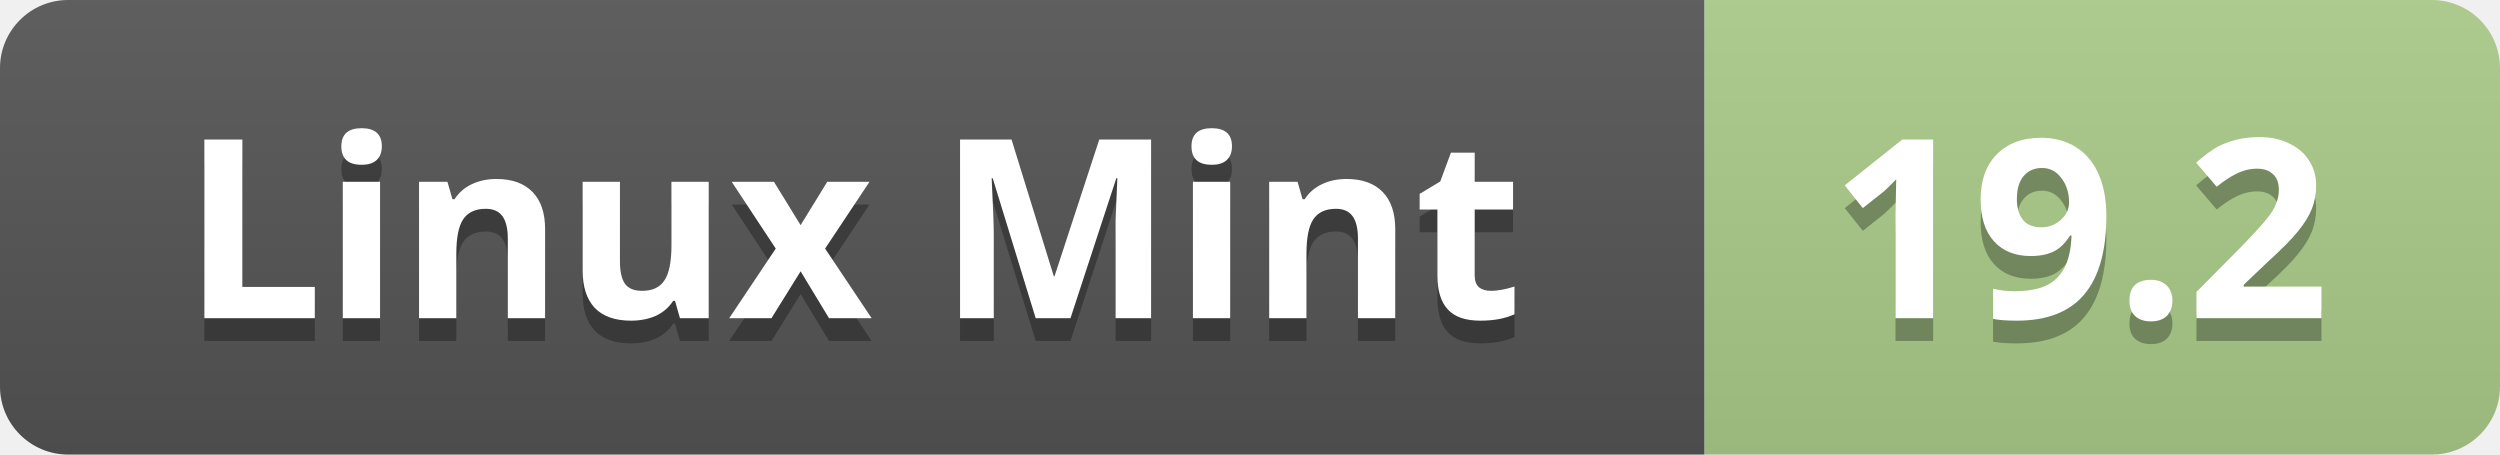
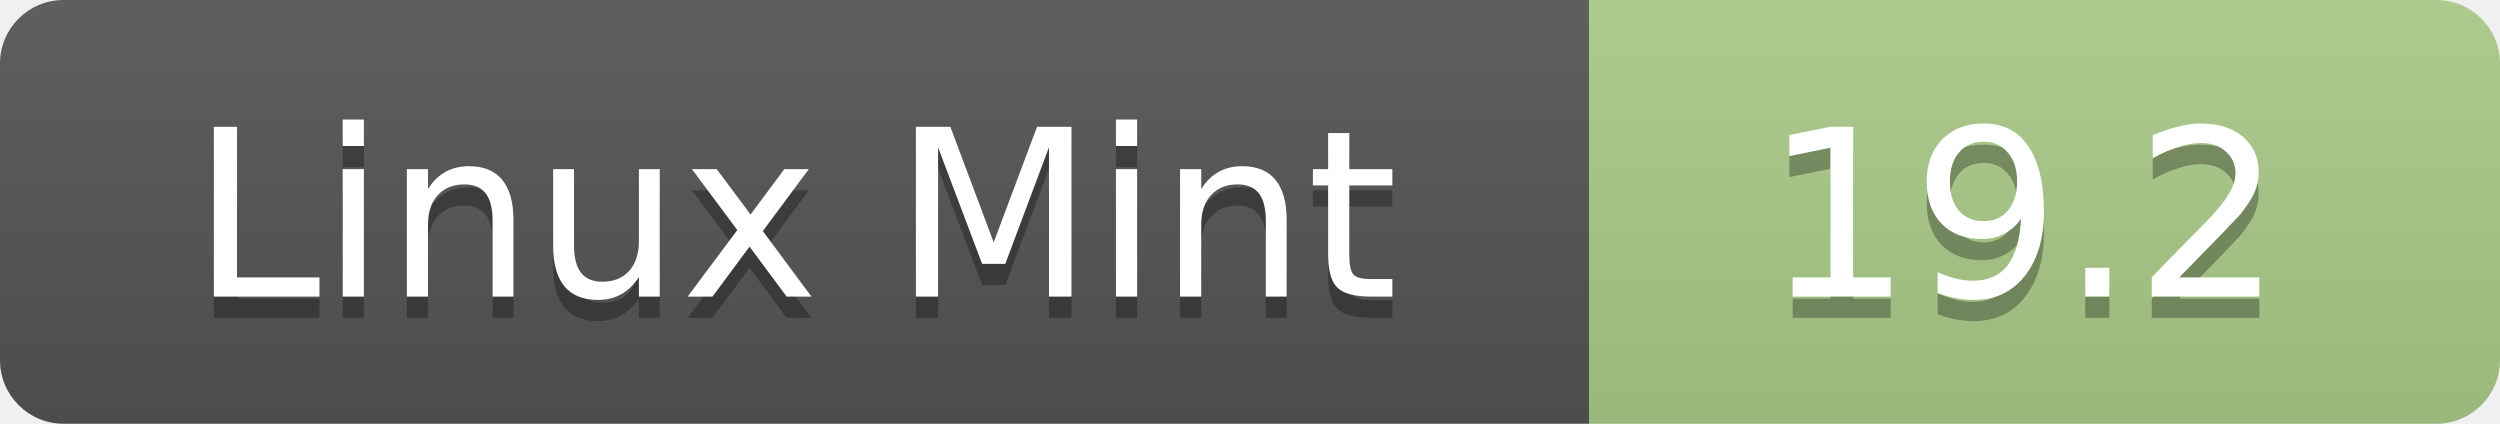
- <svg xmlns="http://www.w3.org/2000/svg" width="110" height="20">
+ <svg xmlns="http://www.w3.org/2000/svg" width="118" height="20">
  <linearGradient id="b" x2="0" y2="100%">
    <stop offset="0" stop-color="#bbb" stop-opacity=".1" />
    <stop offset="1" stop-opacity=".1" />
  </linearGradient>
  <clipPath id="a">
-     <rect width="110" height="20" rx="3" fill="#fff" />
+     <rect width="118" height="20" rx="3" fill="#fff" />
  </clipPath>
  <g clip-path="url(#a)">
    <path fill="#555" d="M0 0h75v20H0z" />
-     <path fill="#accd8a" d="M75 0h35v20H75z" />
-     <path fill="url(#b)" d="M0 0h110v20H0z" />
+     <path fill="#accd8a" d="M75 0h43v20H75z" />
+     <path fill="url(#b)" d="M0 0h118v20H0z" />
  </g>
-   <g fill="#fff" text-anchor="middle" font-family="Open Sans,DejaVu Sans,Verdana,Geneva,sans-serif" font-weight="bold" font-size="11">
-     <text x="37.5" y="15" fill="#010101" fill-opacity=".3">Linux Mint</text>
-     <text x="37.5" y="14">Linux Mint</text>
-     <text x="91.5" y="15" fill="#010101" fill-opacity=".3">19.2</text>
-     <text x="91.5" y="14">19.2</text>
+   <g fill="#fff" text-anchor="middle" font-family="DejaVu Sans,Verdana,Geneva,sans-serif" font-size="11">
+     <text x="37.5" y="15" fill="#010101" fill-opacity=".3"> Linux Mint </text>
+     <text x="37.5" y="14"> Linux Mint </text>
+     <text x="95.5" y="15" fill="#010101" fill-opacity=".3"> 19.2 </text>
+     <text x="95.5" y="14"> 19.2 </text>
  </g>
</svg>
